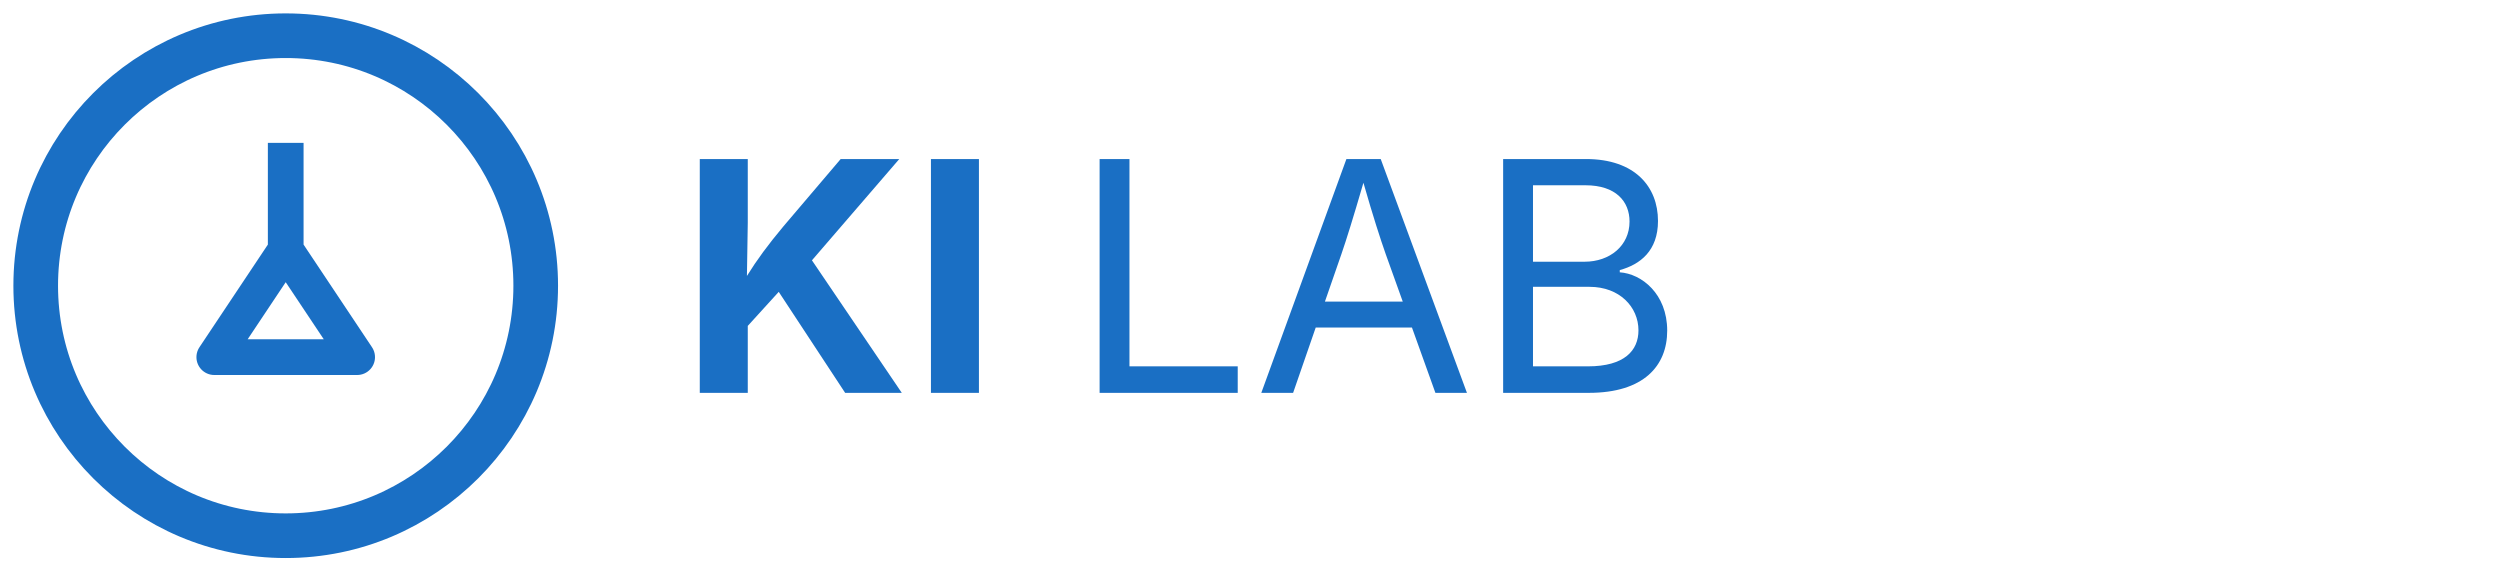
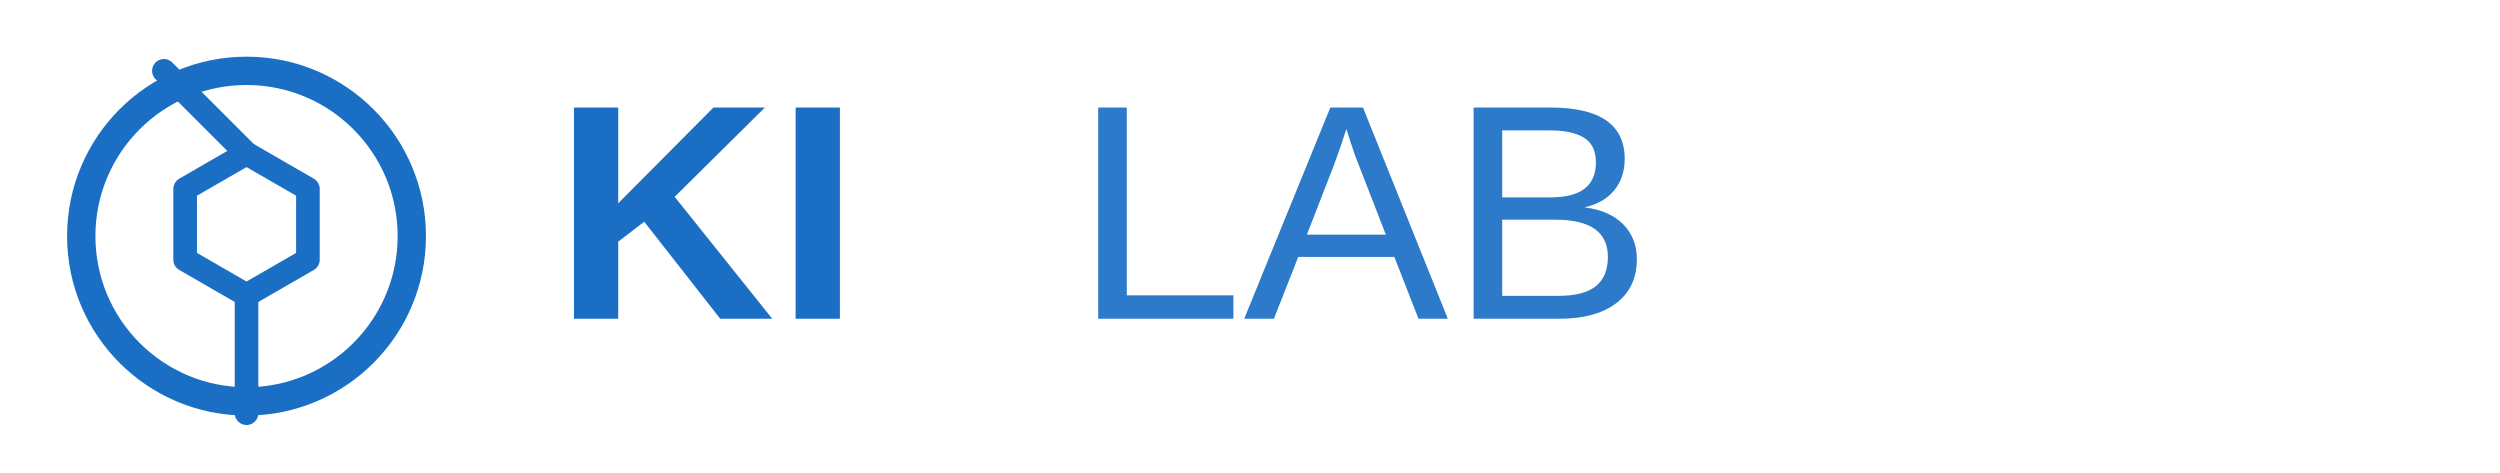
- <svg xmlns="http://www.w3.org/2000/svg" width="140" height="32" viewBox="0 0 140 32" role="img" aria-label="KI Lab">
-   <circle cx="16" cy="16" r="14" fill="none" stroke="#1a6fc4" stroke-width="2.5" />
-   <path d="M16 8 v6 l-4 6 h8 l-4-6" fill="none" stroke="#1a6fc4" stroke-width="2" stroke-linejoin="round" />
-   <text x="38" y="22" font-family="-apple-system, 'Segoe UI', sans-serif" font-size="18" font-weight="700" fill="#1a6fc4">KI</text>
-   <text x="60" y="22" font-family="-apple-system, 'Segoe UI', sans-serif" font-size="18" font-weight="400" fill="#1a6fc4">LAB</text>
+ <svg xmlns="http://www.w3.org/2000/svg" width="180" height="34" viewBox="0 0 210 40" role="img" aria-label="KI Lab">
+   <g transform="translate(2,2)" fill="none" stroke="#1a6fc4" stroke-linecap="round" stroke-linejoin="round">
+     <circle cx="18" cy="18" r="14" stroke-width="2.4" />
+     <path d="M18,11 L23.2,14 L23.2,20 L18,23 L12.8,20 L12.8,14 Z" stroke-width="2" />
+     <line x1="18" y1="11" x2="11" y2="4" stroke-width="2" />
+     <line x1="18" y1="23" x2="18" y2="33" stroke-width="2" />
+   </g>
+   <text x="46" y="27" font-family="-apple-system, 'Segoe UI', Arial, sans-serif" font-size="26" font-weight="800" fill="#1a6fc4">KI</text>
+   <text x="90" y="27" font-family="-apple-system, 'Segoe UI', Arial, sans-serif" font-size="26" font-weight="400" fill="#1a6fc4" opacity="0.92">LAB</text>
</svg>
